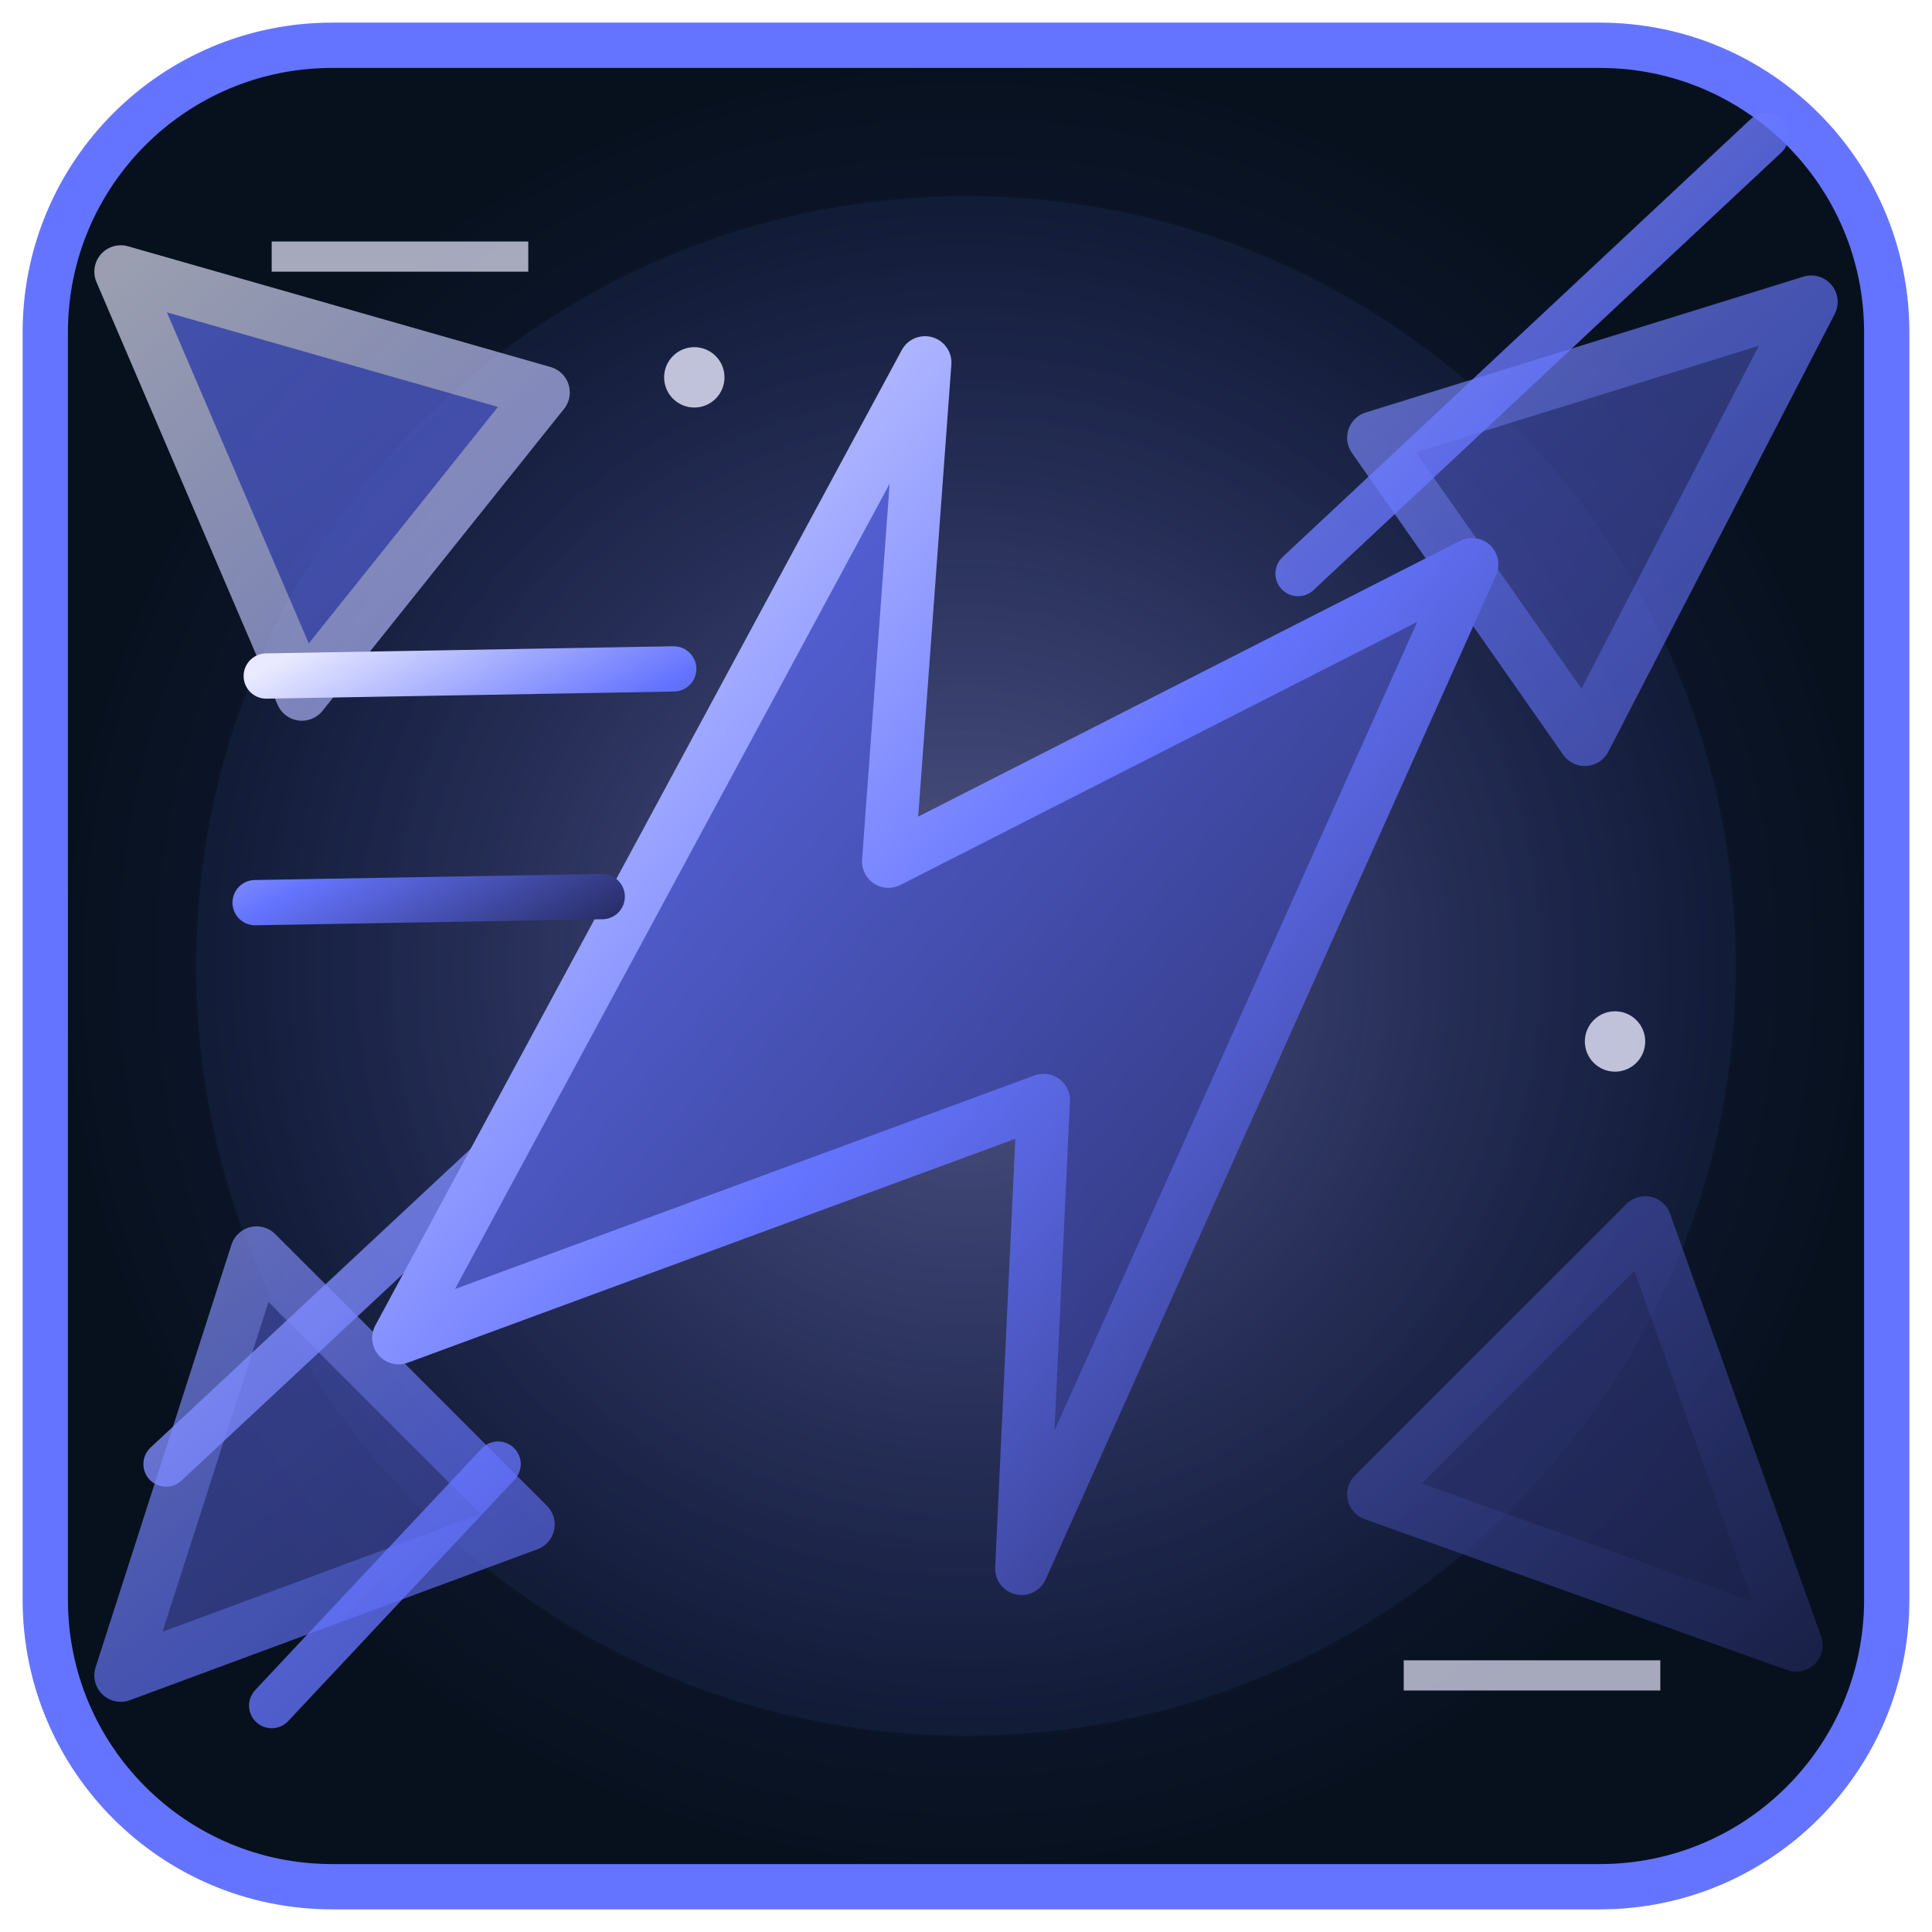
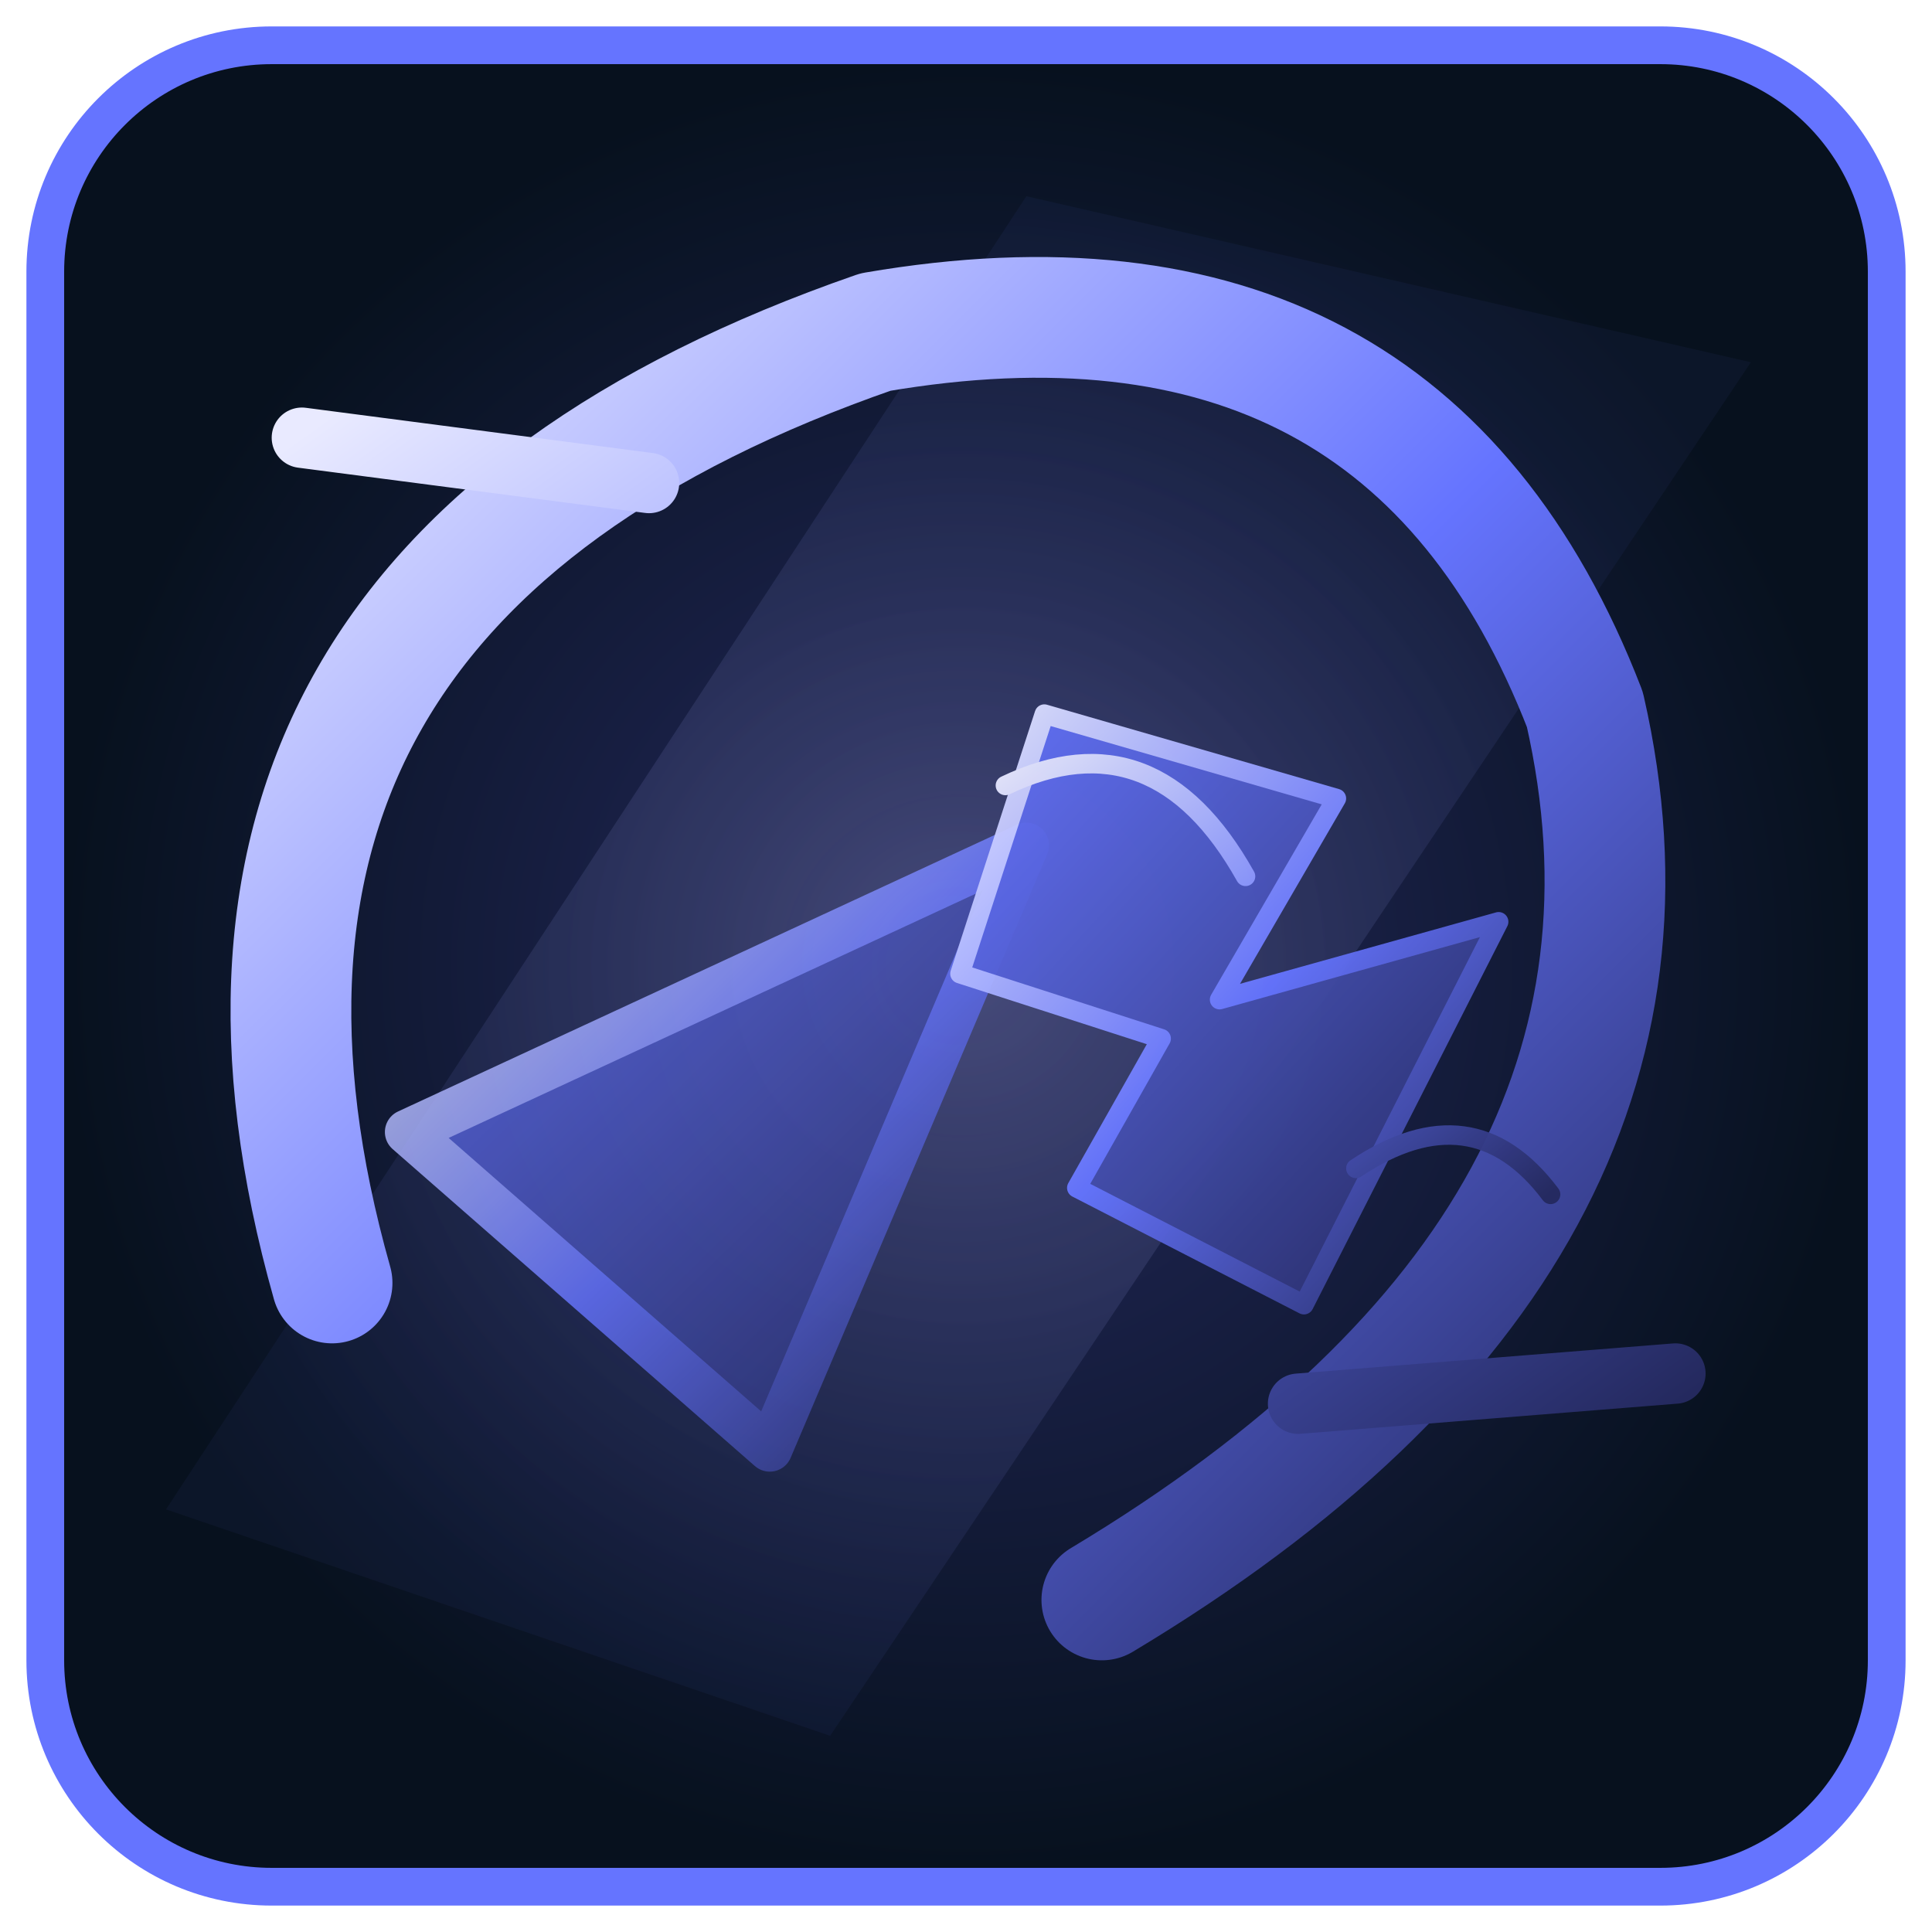
- <svg xmlns="http://www.w3.org/2000/svg" width="128" height="128" viewBox="0 0 128 128" role="img" aria-label="暗夜行者 E 暗夜穿越" data-skill-id="anye:E">
+ <svg xmlns="http://www.w3.org/2000/svg" width="128" height="128" viewBox="0 0 128 128" role="img" aria-label="暗夜行者 E 暗夜穿越" data-skill-id="anye:E" data-scene="dash">
  <defs>
    <radialGradient id="ground">
      <stop stop-color="#24295e" />
      <stop offset="1" stop-color="#07111e" />
    </radialGradient>
    <linearGradient id="bright" x2="1" y2="1">
      <stop stop-color="#e9eaff" />
      <stop offset=".52" stop-color="#6574ff" />
      <stop offset="1" stop-color="#24295e" />
    </linearGradient>
    <linearGradient id="metal" x2="1" y2="1">
      <stop stop-color="#6574ff" />
      <stop offset="1" stop-color="#24295e" />
    </linearGradient>
    <radialGradient id="accent">
      <stop stop-color="#e9eaff" stop-opacity=".9" />
      <stop offset="1" stop-color="#6574ff" stop-opacity=".25" />
    </radialGradient>
  </defs>
-   <rect x="3" y="3" width="122" height="122" rx="19" fill="url(#ground)" stroke="#6574ff" stroke-width="3" />
-   <circle cx="64" cy="64" r="51" fill="url(#accent)" opacity=".27" />
-   <g opacity=".65">
-     <path d="M8 18 L36 26 L20 46 Z M120 20 L91 29 L105 49 Z M8 111 L35 101 L17 83 Z M119 109 L91 99 L109 81 Z" fill="url(#metal)" stroke="url(#bright)" stroke-width="3.5" stroke-linejoin="round" />
+   <rect x="3" y="3" width="122" height="122" rx="15" fill="url(#ground)" stroke="#6574ff" stroke-width="2.5" />
+   <path d="M11 100 L68 13 L116 24 L55 115 Z" fill="url(#accent)" opacity=".2" />
+   <g>
+     <path d="M22 85 Q9 39 58 22 Q93 16 105 47 Q113 82 73 106" fill="none" stroke="url(#bright)" stroke-width="8" stroke-linecap="round" stroke-linejoin="round" opacity="1" />
+     <path d="M27 75 L68 56 L51 96 Z" fill="url(#metal)" stroke="url(#bright)" stroke-width="3" stroke-linejoin="round" opacity="0.82" />
+     <path d="M20 29 L43 32 M86 93 L111 91" fill="none" stroke="url(#bright)" stroke-width="4" stroke-linecap="round" stroke-linejoin="round" opacity="1" />
+     <g transform="translate(55 40) scale(.43)" opacity=".95">
+       <path d="M33 17 L78 30 L60 61 L103 49 L73 108 L38 90 L51 67 L20 57 Z" fill="url(#metal)" stroke="url(#bright)" stroke-width="3" stroke-linejoin="round" opacity="1" />
+       <path d="M27 28 Q50 17 64 42 M81 87 Q99 75 111 91" fill="none" stroke="url(#bright)" stroke-width="3" stroke-linecap="round" stroke-linejoin="round" opacity="1" />
+     </g>
  </g>
-   <g opacity=".78">
-     <path d="M11 97 L41 69 M86 38 L117 9 M18 113 L33 97" fill="none" stroke="url(#bright)" stroke-width="3" stroke-linecap="round" stroke-linejoin="round" />
-   </g>
-   <g transform="translate(-1 1) rotate(-1 64 64)">
-     <path d="M27 87 L63 23 L60 56 L99 37 L68 103 L70 72 Z" fill="url(#metal)" stroke="url(#bright)" stroke-width="3.5" stroke-linejoin="round" />
-     <path d="M19 43 L46 43 M18 58 L41 58" fill="none" stroke="url(#bright)" stroke-width="3" stroke-linecap="round" stroke-linejoin="round" />
-   </g>
-   <g>
-     <circle cx="107" cy="69" r="2" fill="#e9eaff" opacity=".8" />
-     <circle cx="39" cy="99" r="0" fill="#e9eaff" opacity=".8" />
-     <circle cx="46" cy="25" r="2" fill="#e9eaff" opacity=".8" />
-   </g>
-   <path d="M18 17 L35 17 M93 111 L110 111" stroke="#e9eaff" stroke-width="2" opacity=".7" />
</svg>
